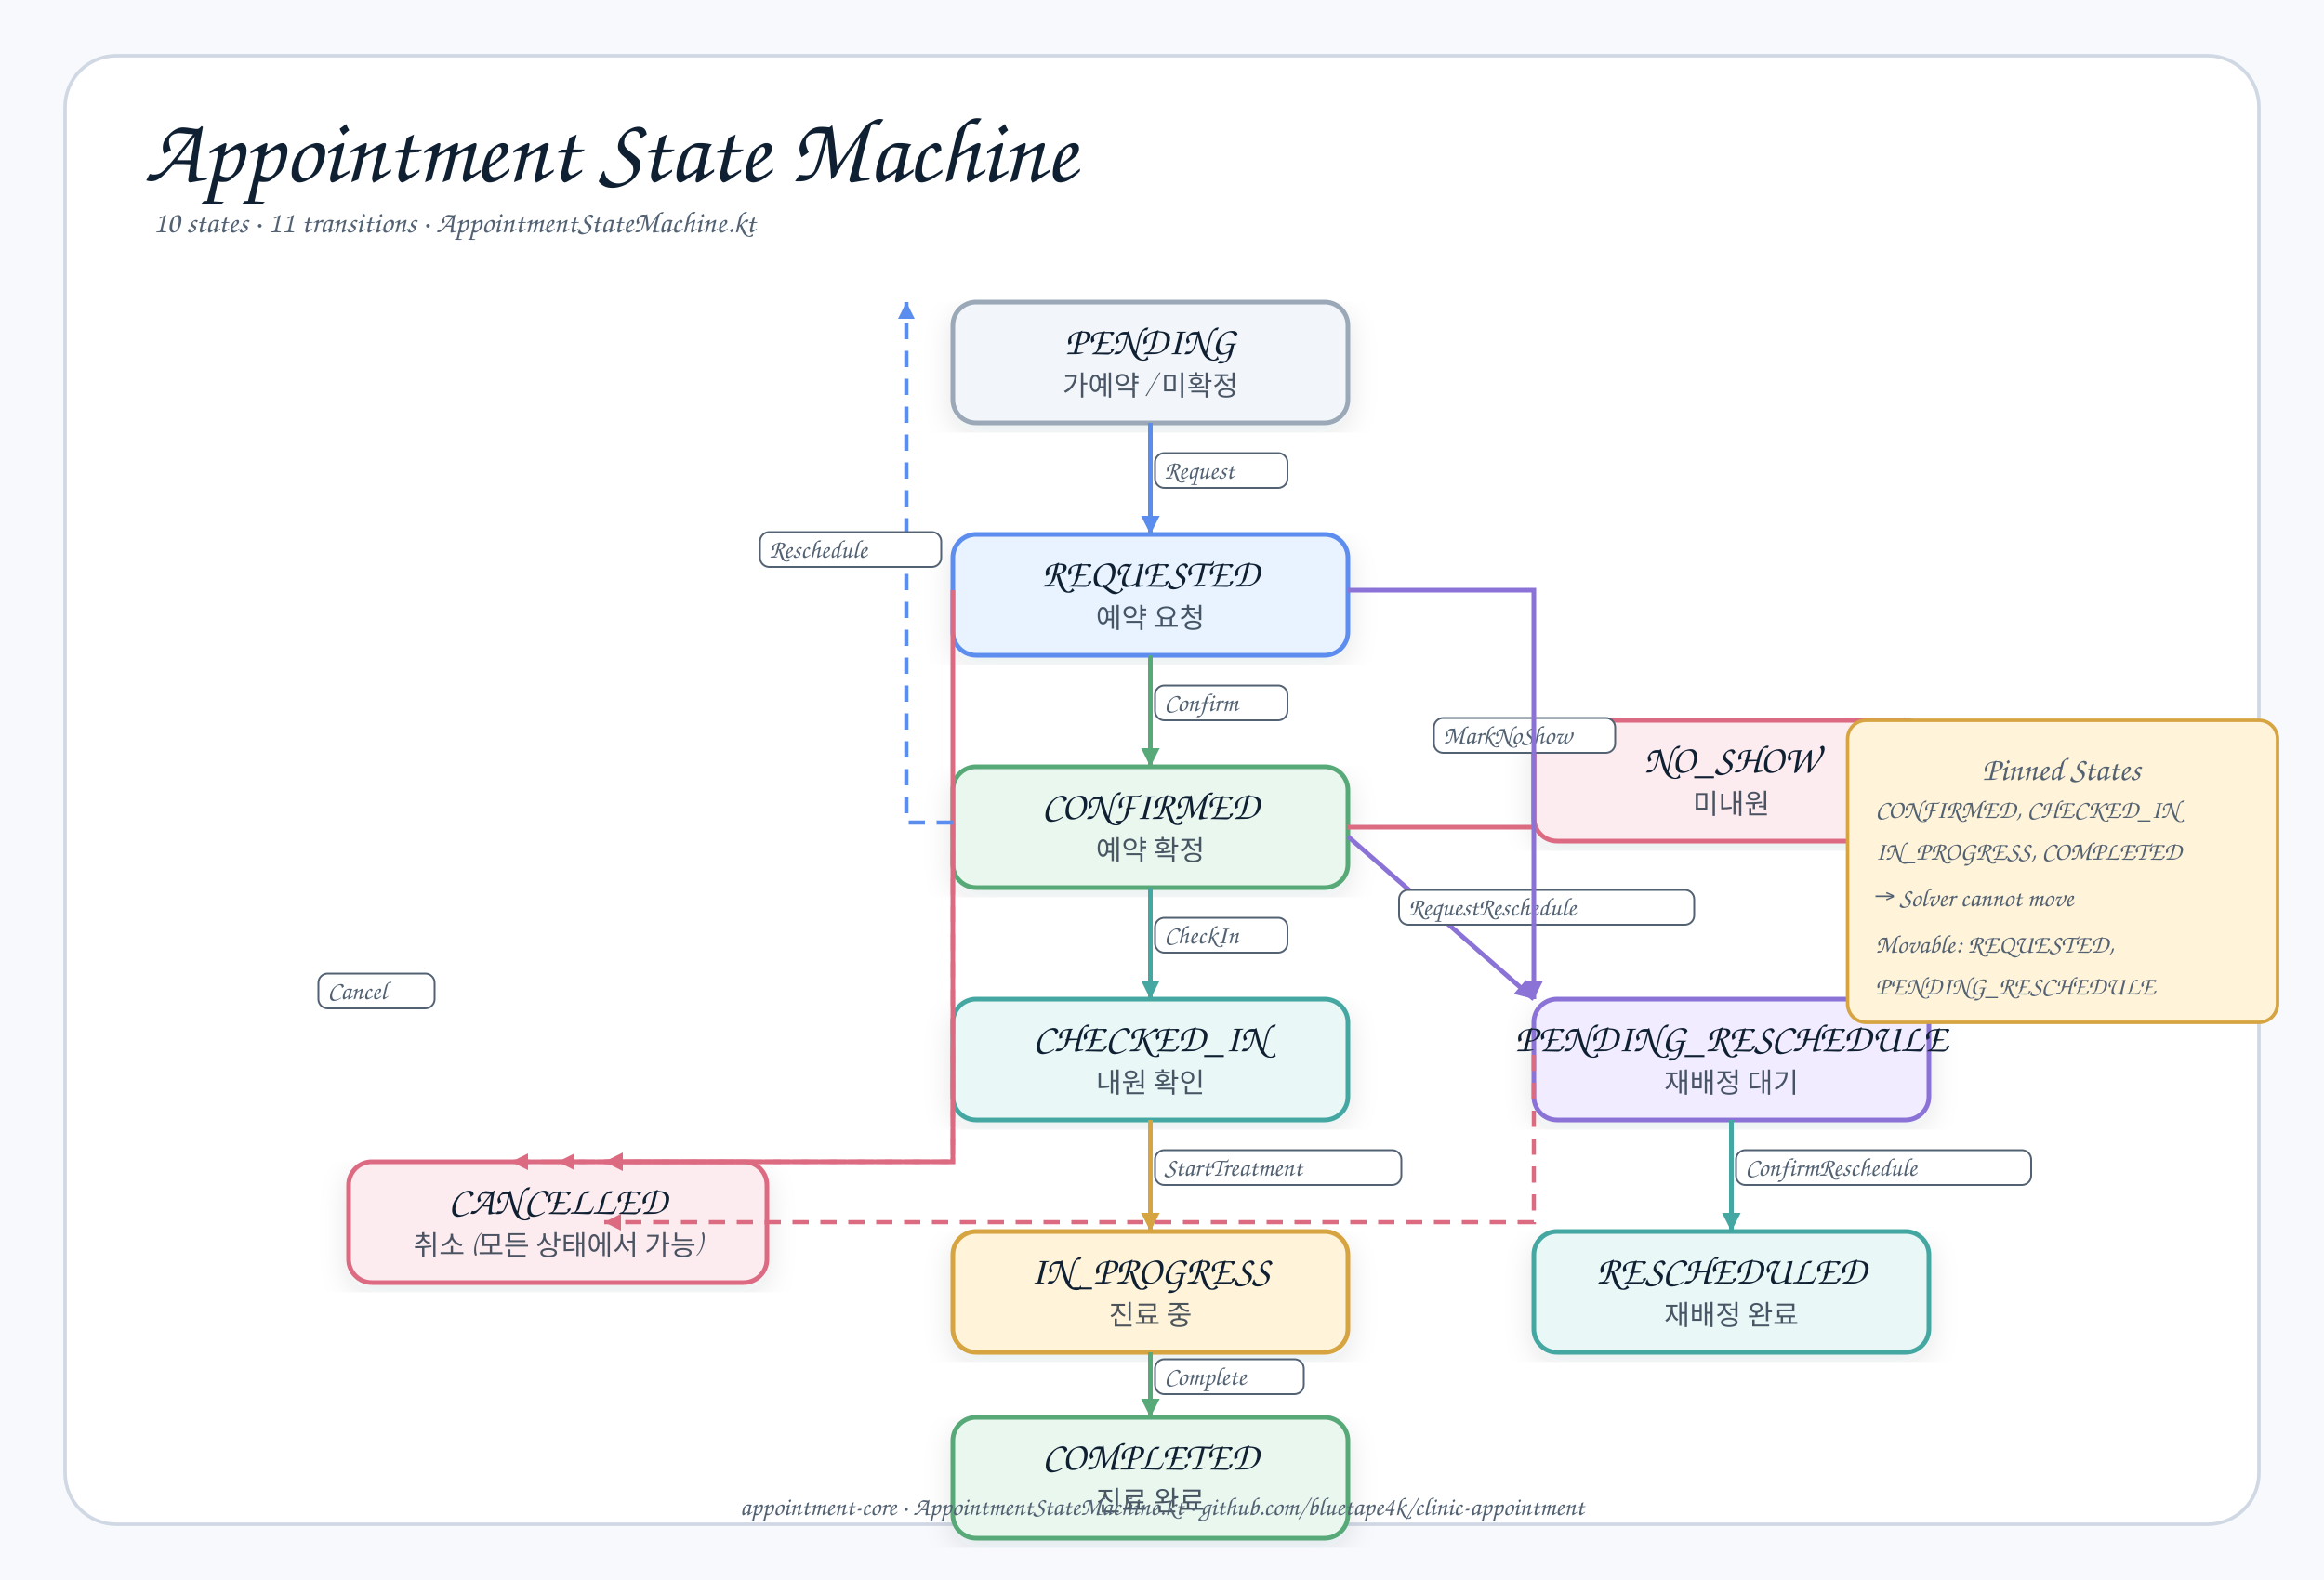
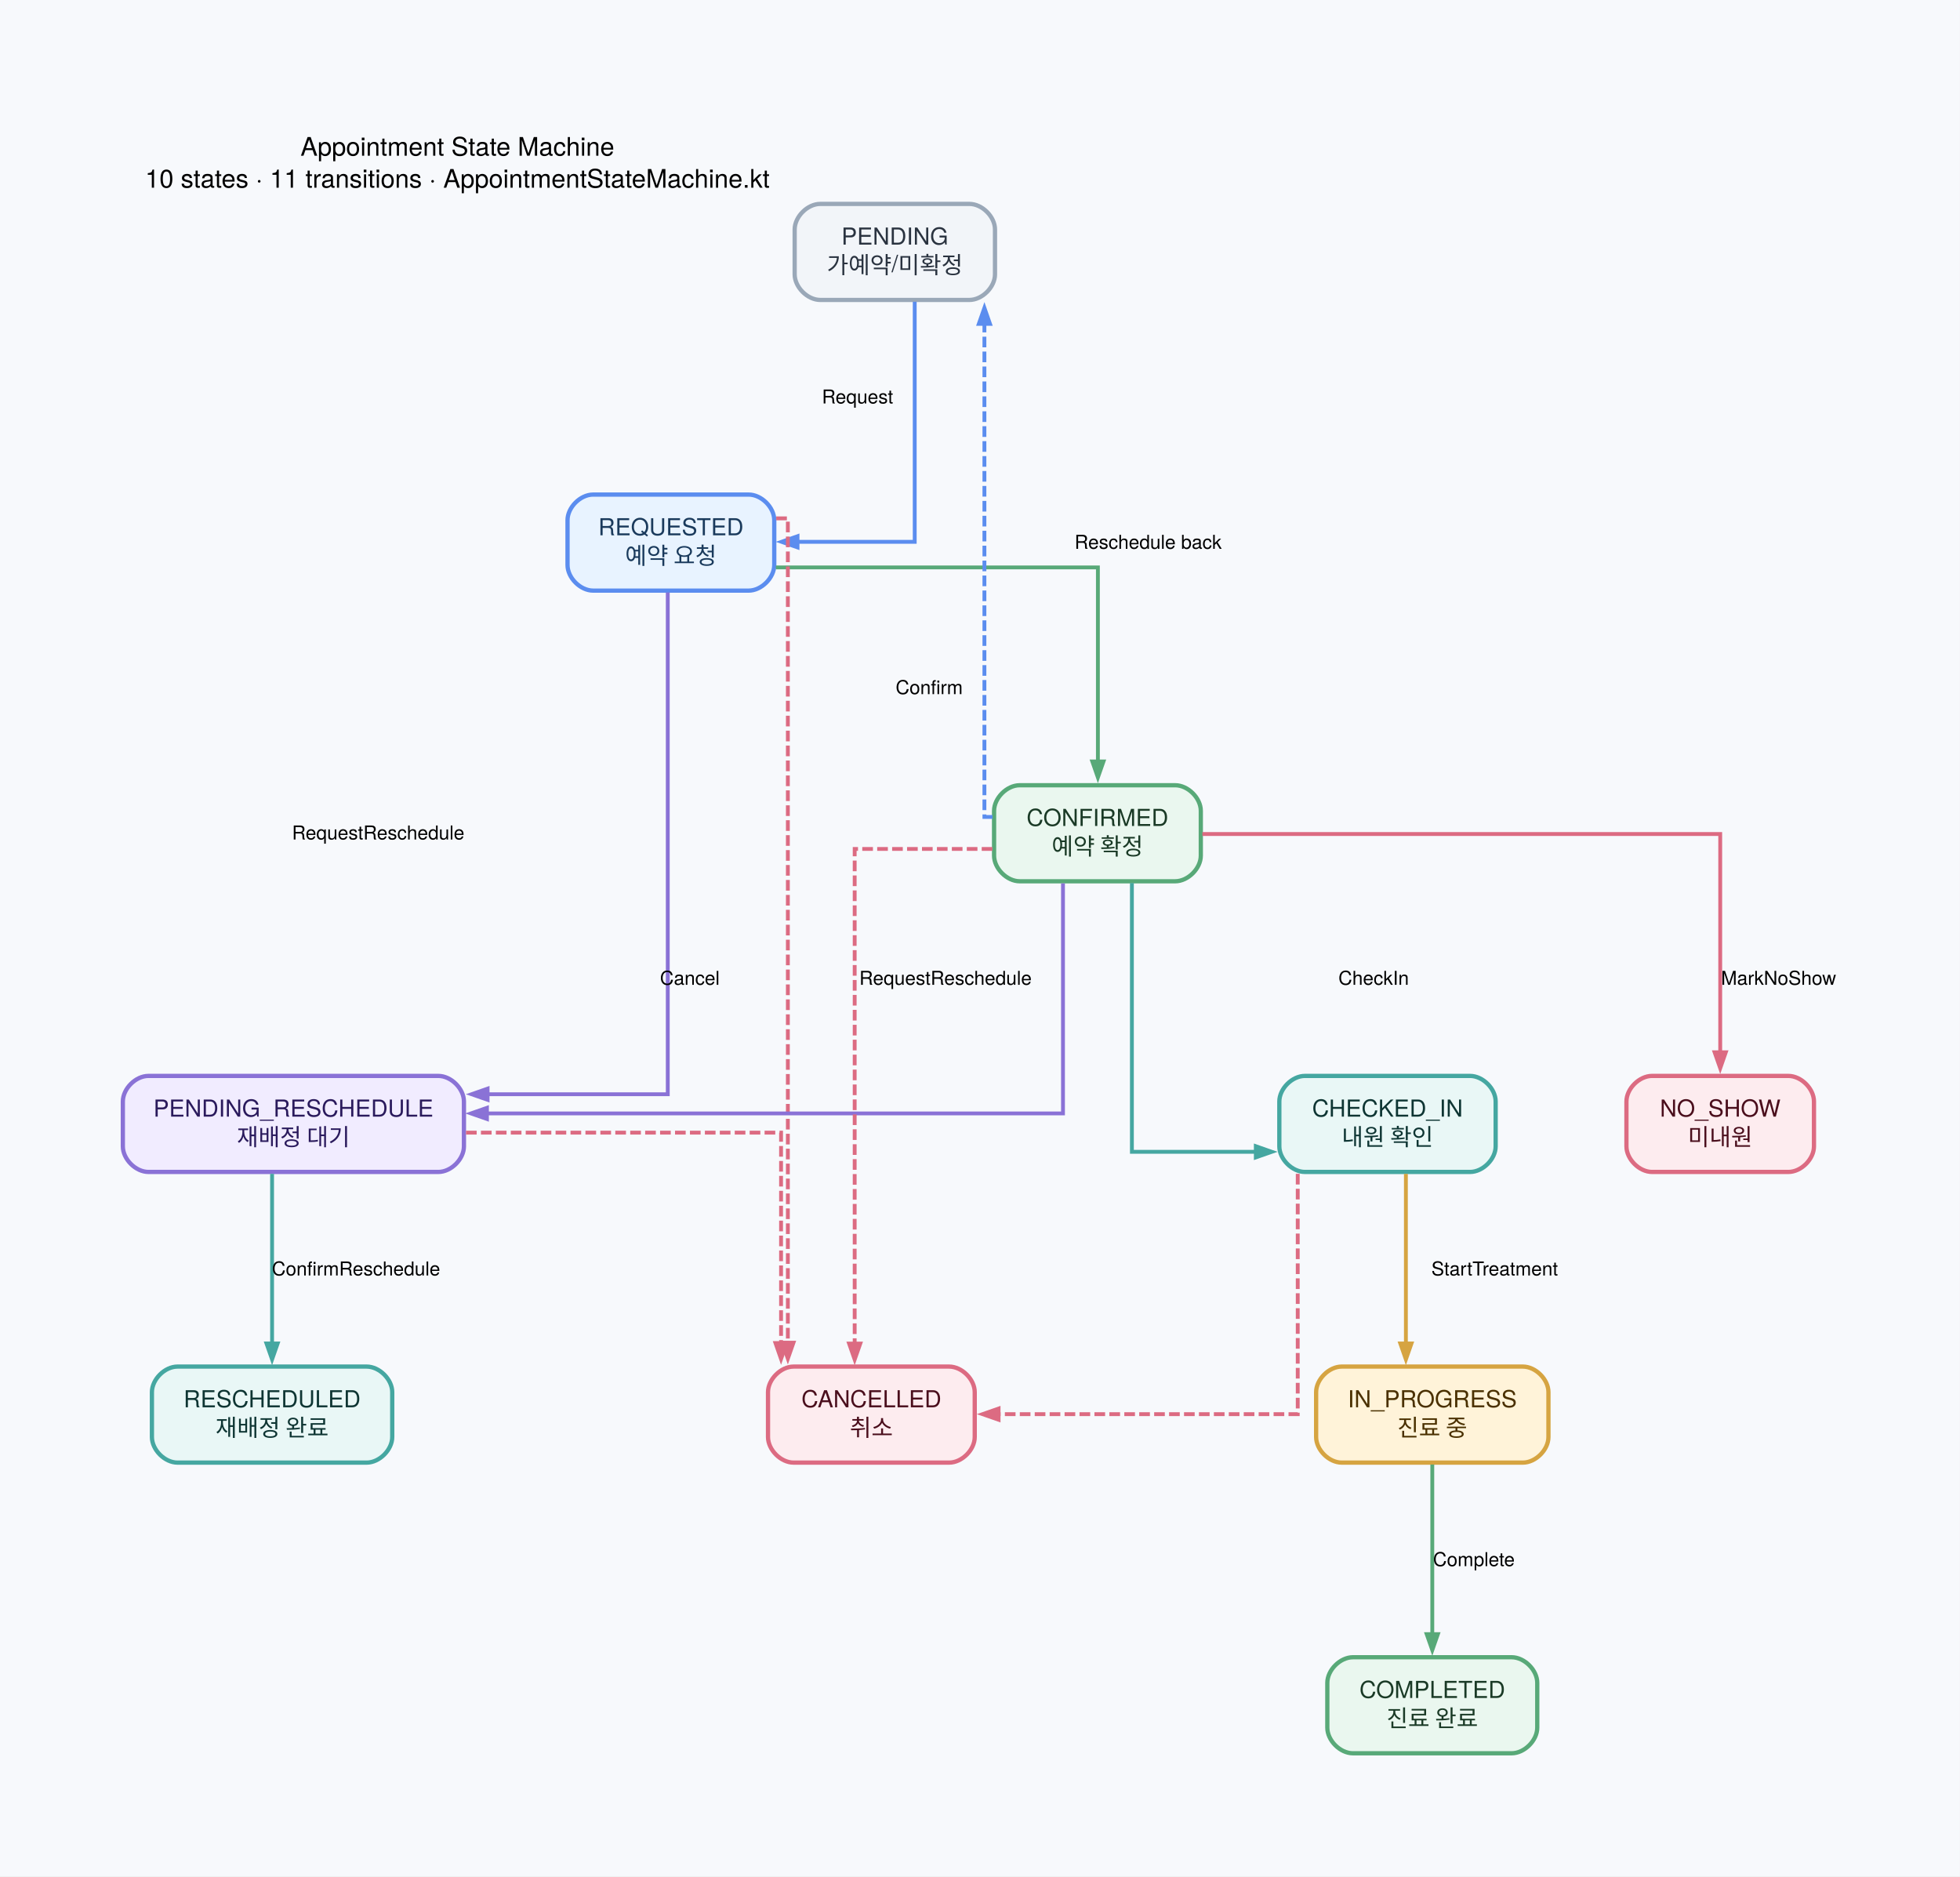
- <svg xmlns="http://www.w3.org/2000/svg" width="1000" height="680" viewBox="0 0 1000 680" role="img" aria-label="Appointment State Machine">
-   <defs>
-     <filter id="shadow" x="-8%" y="-8%" width="116%" height="116%">
-       <feDropShadow dx="0" dy="4" stdDeviation="6" flood-color="#1f2937" flood-opacity="0.10" />
-     </filter>
-     <marker id="arr" markerWidth="5" markerHeight="5" refX="4.5" refY="2.5" orient="auto" markerUnits="strokeWidth">
-       <path d="M 0.5 0.5 L 4.5 2.5 L 0.5 4.5 Z" fill="#758297" />
-     </marker>
-     <marker id="arr-blue" markerWidth="5" markerHeight="5" refX="4.5" refY="2.5" orient="auto" markerUnits="strokeWidth">
-       <path d="M 0.5 0.5 L 4.5 2.5 L 0.5 4.5 Z" fill="#5B8DEF" />
-     </marker>
-     <marker id="arr-green" markerWidth="5" markerHeight="5" refX="4.5" refY="2.5" orient="auto" markerUnits="strokeWidth">
-       <path d="M 0.5 0.5 L 4.5 2.5 L 0.5 4.5 Z" fill="#58A978" />
-     </marker>
-     <marker id="arr-amber" markerWidth="5" markerHeight="5" refX="4.5" refY="2.5" orient="auto" markerUnits="strokeWidth">
-       <path d="M 0.5 0.5 L 4.5 2.5 L 0.5 4.5 Z" fill="#D6A441" />
-     </marker>
-     <marker id="arr-pink" markerWidth="5" markerHeight="5" refX="4.5" refY="2.5" orient="auto" markerUnits="strokeWidth">
-       <path d="M 0.5 0.5 L 4.5 2.5 L 0.5 4.5 Z" fill="#DC6B82" />
-     </marker>
-     <marker id="arr-purple" markerWidth="5" markerHeight="5" refX="4.5" refY="2.5" orient="auto" markerUnits="strokeWidth">
-       <path d="M 0.5 0.5 L 4.5 2.5 L 0.5 4.5 Z" fill="#8A72D6" />
-     </marker>
-     <marker id="arr-teal" markerWidth="5" markerHeight="5" refX="4.5" refY="2.5" orient="auto" markerUnits="strokeWidth">
-       <path d="M 0.5 0.5 L 4.5 2.5 L 0.5 4.5 Z" fill="#45A7A1" />
-     </marker>
-     <marker id="inherit" markerWidth="14" markerHeight="12" refX="12" refY="6" orient="auto" markerUnits="strokeWidth">
-       <path d="M 0 1 L 12 6 L 0 11 Z" fill="#ffffff" stroke="#758297" stroke-width="1.5" />
-     </marker>
-     <style>
-     .canvas{fill:#F7F9FC}
-     .frame{fill:#FFFFFF;stroke:#D0D8E4;stroke-width:1.5}
-     .title{font-family:"Architects Daughter","Comic Sans MS",cursive;font-size:40px;fill:#102033}
-     .subtitle{font-family:"Comic Mono","Comic Sans MS",cursive;font-size:13px;fill:#536273}
-     .label{font-family:"Architects Daughter","Comic Sans MS",cursive;font-size:22px;fill:#102033}
-     .smallLabel{font-family:"Architects Daughter","Comic Sans MS",cursive;font-size:17px;fill:#102033}
-     .mono{font-family:"Comic Mono","Comic Sans MS",cursive;font-size:12px;fill:#102033}
-     .small{font-family:"Comic Mono","Comic Sans MS",cursive;font-size:11px;fill:#536273}
-     .layerTitle{font-family:"Architects Daughter","Comic Sans MS",cursive;font-size:14px;fill:#536273;font-style:italic}
-     .card{stroke-width:2;filter:url(#shadow)}
-     .line{stroke:#758297;stroke-width:2;fill:none;marker-end:url(#arr)}
-     .line-blue{stroke:#5B8DEF;stroke-width:2;fill:none;marker-end:url(#arr-blue)}
-     .line-green{stroke:#58A978;stroke-width:2;fill:none;marker-end:url(#arr-green)}
-     .line-amber{stroke:#D6A441;stroke-width:2;fill:none;marker-end:url(#arr-amber)}
-     .line-pink{stroke:#DC6B82;stroke-width:2;fill:none;marker-end:url(#arr-pink)}
-     .line-purple{stroke:#8A72D6;stroke-width:2;fill:none;marker-end:url(#arr-purple)}
-     .line-teal{stroke:#45A7A1;stroke-width:2;fill:none;marker-end:url(#arr-teal)}
-     .dashed{stroke:#758297;stroke-width:1.8;stroke-dasharray:7 5;fill:none;marker-end:url(#arr)}
-     .dashed-blue{stroke:#5B8DEF;stroke-width:1.8;stroke-dasharray:7 5;fill:none;marker-end:url(#arr-blue)}
-     .dashed-green{stroke:#58A978;stroke-width:1.8;stroke-dasharray:7 5;fill:none;marker-end:url(#arr-green)}
-     .dashed-amber{stroke:#D6A441;stroke-width:1.8;stroke-dasharray:7 5;fill:none;marker-end:url(#arr-amber)}
-     .dashed-pink{stroke:#DC6B82;stroke-width:1.8;stroke-dasharray:7 5;fill:none;marker-end:url(#arr-pink)}
-     .dashed-purple{stroke:#8A72D6;stroke-width:1.8;stroke-dasharray:7 5;fill:none;marker-end:url(#arr-purple)}
-     .dashed-teal{stroke:#45A7A1;stroke-width:1.8;stroke-dasharray:7 5;fill:none;marker-end:url(#arr-teal)}
-     .inheritLine{stroke:#758297;stroke-width:2;fill:none;marker-end:url(#inherit)}
-   </style>
-   </defs>
-   <rect class="canvas" width="1000" height="680" />
-   <rect class="frame" x="28" y="24" width="944" height="632" rx="22" />
-   <text class="title" x="62" y="78">Appointment State Machine</text>
-   <text class="subtitle" x="66" y="100">10 states · 11 transitions · AppointmentStateMachine.kt</text>
-   <rect x="410" y="130" width="170" height="52" rx="10" fill="#F2F5F9" stroke="#9AA8B8" class="card" />
-   <text class="smallLabel" x="495" y="148" text-anchor="middle" dominant-baseline="middle">PENDING</text>
-   <text class="mono" x="495" y="166" text-anchor="middle" dominant-baseline="middle" fill="#2A3340" opacity="0.75">가예약 / 미확정</text>
-   <rect x="410" y="230" width="170" height="52" rx="10" fill="#E8F3FF" stroke="#5B8DEF" class="card" />
-   <text class="smallLabel" x="495" y="248" text-anchor="middle" dominant-baseline="middle">REQUESTED</text>
-   <text class="mono" x="495" y="266" text-anchor="middle" dominant-baseline="middle" fill="#1A3A5C" opacity="0.75">예약 요청</text>
-   <rect x="410" y="330" width="170" height="52" rx="10" fill="#EAF7EF" stroke="#58A978" class="card" />
-   <text class="smallLabel" x="495" y="348" text-anchor="middle" dominant-baseline="middle">CONFIRMED</text>
-   <text class="mono" x="495" y="366" text-anchor="middle" dominant-baseline="middle" fill="#1A3A26" opacity="0.75">예약 확정</text>
-   <rect x="410" y="430" width="170" height="52" rx="10" fill="#E9F7F6" stroke="#45A7A1" class="card" />
-   <text class="smallLabel" x="495" y="448" text-anchor="middle" dominant-baseline="middle">CHECKED_IN</text>
-   <text class="mono" x="495" y="466" text-anchor="middle" dominant-baseline="middle" fill="#0E3533" opacity="0.75">내원 확인</text>
-   <rect x="410" y="530" width="170" height="52" rx="10" fill="#FFF3D9" stroke="#D6A441" class="card" />
-   <text class="smallLabel" x="495" y="548" text-anchor="middle" dominant-baseline="middle">IN_PROGRESS</text>
-   <text class="mono" x="495" y="566" text-anchor="middle" dominant-baseline="middle" fill="#4A3000" opacity="0.75">진료 중</text>
-   <rect x="410" y="610" width="170" height="52" rx="10" fill="#EAF7EF" stroke="#58A978" class="card" />
-   <text class="smallLabel" x="495" y="628" text-anchor="middle" dominant-baseline="middle">COMPLETED</text>
-   <text class="mono" x="495" y="646" text-anchor="middle" dominant-baseline="middle" fill="#1A3A26" opacity="0.75">진료 완료</text>
-   <rect x="660" y="310" width="170" height="52" rx="10" fill="#FDECEF" stroke="#DC6B82" class="card" />
-   <text class="smallLabel" x="745" y="328" text-anchor="middle" dominant-baseline="middle">NO_SHOW</text>
-   <text class="mono" x="745" y="346" text-anchor="middle" dominant-baseline="middle" fill="#4A0E1C" opacity="0.75">미내원</text>
-   <rect x="660" y="430" width="170" height="52" rx="10" fill="#F1ECFF" stroke="#8A72D6" class="card" />
-   <text class="smallLabel" x="745" y="448" text-anchor="middle" dominant-baseline="middle">PENDING_RESCHEDULE</text>
-   <text class="mono" x="745" y="466" text-anchor="middle" dominant-baseline="middle" fill="#2A1A5C" opacity="0.75">재배정 대기</text>
-   <rect x="660" y="530" width="170" height="52" rx="10" fill="#E9F7F6" stroke="#45A7A1" class="card" />
-   <text class="smallLabel" x="745" y="548" text-anchor="middle" dominant-baseline="middle">RESCHEDULED</text>
-   <text class="mono" x="745" y="566" text-anchor="middle" dominant-baseline="middle" fill="#0E3533" opacity="0.75">재배정 완료</text>
-   <rect x="150" y="500" width="180" height="52" rx="10" fill="#FDECEF" stroke="#DC6B82" class="card" />
-   <text class="smallLabel" x="240" y="518" text-anchor="middle" dominant-baseline="middle">CANCELLED</text>
-   <text class="mono" x="240" y="536" text-anchor="middle" dominant-baseline="middle" fill="#4A0E1C" opacity="0.75">취소 (모든 상태에서 가능)</text>
-   <path class="line-blue" d="M495 182 L495 230" />
-   <rect x="497" y="195" width="57" height="15" rx="4" fill="white" stroke="#536273" stroke-width="0.8" />
-   <text class="small" x="501" y="206" fill="#536273">Request</text>
-   <path class="line-green" d="M495 282 L495 330" />
-   <rect x="497" y="295" width="57" height="15" rx="4" fill="white" stroke="#536273" stroke-width="0.8" />
-   <text class="small" x="501" y="306" fill="#536273">Confirm</text>
-   <path class="line-teal" d="M495 382 L495 430" />
-   <rect x="497" y="395" width="57" height="15" rx="4" fill="white" stroke="#536273" stroke-width="0.8" />
-   <text class="small" x="501" y="406" fill="#536273">CheckIn</text>
-   <path class="line-amber" d="M495 482 L495 530" />
-   <rect x="497" y="495" width="106" height="15" rx="4" fill="white" stroke="#536273" stroke-width="0.8" />
-   <text class="small" x="501" y="506" fill="#536273">StartTreatment</text>
-   <path class="line-green" d="M495 582 L495 610" />
-   <rect x="497" y="585" width="64" height="15" rx="4" fill="white" stroke="#536273" stroke-width="0.8" />
-   <text class="small" x="501" y="596" fill="#536273">Complete</text>
-   <path class="line-pink" d="M580 356 L660 356 L660 310" />
-   <rect x="617" y="309" width="78" height="15" rx="4" fill="white" stroke="#536273" stroke-width="0.8" />
-   <text class="small" x="621" y="320" fill="#536273">MarkNoShow</text>
-   <path class="line-purple" d="M580 360 L660 430" />
-   <rect x="602" y="383" width="127" height="15" rx="4" fill="white" stroke="#536273" stroke-width="0.8" />
-   <text class="small" x="606" y="394" fill="#536273">RequestReschedule</text>
-   <path class="line-purple" d="M580 254 L660 254 L660 430" />
-   <path class="line-teal" d="M745 482 L745 530" />
-   <rect x="747" y="495" width="127" height="15" rx="4" fill="white" stroke="#536273" stroke-width="0.8" />
-   <text class="small" x="751" y="506" fill="#536273">ConfirmReschedule</text>
-   <path class="line-pink" d="M410 254 L410 500 L260 500" />
-   <path class="dashed-pink" d="M410 354 L410 500 L240 500" />
-   <path class="dashed-pink" d="M410 454 L410 500 L220 500" />
-   <path class="dashed-pink" d="M660 454 L660 526 L260 526" />
-   <rect x="137" y="419" width="50" height="15" rx="4" fill="white" stroke="#536273" stroke-width="0.8" />
-   <text class="small" x="141" y="430" fill="#536273">Cancel</text>
-   <path class="dashed-blue" d="M410 354 L390 354 L390 130" />
-   <rect x="327" y="229" width="78" height="15" rx="4" fill="white" stroke="#536273" stroke-width="0.8" />
-   <text class="small" x="331" y="240" fill="#536273">Reschedule</text>
-   <rect x="795" y="310" width="185" height="130" rx="8" fill="#FFF3D9" stroke="#D6A441" stroke-width="1.5" />
-   <text class="layerTitle" x="887" y="332" text-anchor="middle" dominant-baseline="middle">Pinned States</text>
-   <text class="small" x="807" y="352" fill="#4A3000">CONFIRMED, CHECKED_IN</text>
-   <text class="small" x="807" y="370" fill="#4A3000">IN_PROGRESS, COMPLETED</text>
-   <text class="small" x="807" y="390" fill="#D6A441">→ Solver cannot move</text>
-   <text class="small" x="807" y="410" fill="#45A7A1">Movable: REQUESTED,</text>
-   <text class="small" x="807" y="428" fill="#45A7A1">PENDING_RESCHEDULE</text>
-   <text class="small" x="500" y="652" text-anchor="middle">appointment-core · AppointmentStateMachine.kt · github.com/bluetape4k/clinic-appointment</text>
+ <svg xmlns="http://www.w3.org/2000/svg" width="919pt" height="880pt" viewBox="0.00 0.00 919.00 880.00">
+   <g id="graph0" class="graph" transform="scale(1 1) rotate(0) translate(57.6 822.03)">
+     <polygon fill="#f7f9fc" stroke="none" points="-57.6,57.6 -57.6,-822.03 861.32,-822.03 861.32,57.6 -57.6,57.6" />
+     <text xml:space="preserve" text-anchor="middle" x="156.88" y="-749.03" font-family="Helvetica Neue" font-size="12.00">Appointment State Machine</text>
+     <text xml:space="preserve" text-anchor="middle" x="156.88" y="-734.03" font-family="Helvetica Neue" font-size="12.00">10 states · 11 transitions · AppointmentStateMachine.kt</text>
+     <g id="node1" class="node">
+       <path fill="#f2f5f9" stroke="#9aa8b8" stroke-width="2" d="M396.93,-726.43C396.93,-726.43 327,-726.43 327,-726.43 321,-726.43 315,-720.43 315,-714.43 315,-714.43 315,-693.4 315,-693.4 315,-687.4 321,-681.4 327,-681.4 327,-681.4 396.93,-681.4 396.93,-681.4 402.93,-681.4 408.93,-687.4 408.93,-693.4 408.93,-693.4 408.93,-714.43 408.93,-714.43 408.93,-720.43 402.93,-726.43 396.93,-726.43" />
+       <text xml:space="preserve" text-anchor="middle" x="361.97" y="-707.34" font-family="Helvetica Neue" font-size="11.00" fill="#2a3340">PENDING</text>
+       <text xml:space="preserve" text-anchor="middle" x="361.97" y="-693.84" font-family="Helvetica Neue" font-size="11.00" fill="#2a3340">가예약/미확정</text>
+     </g>
+     <g id="node2" class="node">
+       <path fill="#e8f3ff" stroke="#5b8def" stroke-width="2" d="M293.43,-590.15C293.43,-590.15 220.5,-590.15 220.5,-590.15 214.5,-590.15 208.5,-584.15 208.5,-578.15 208.5,-578.15 208.5,-557.12 208.5,-557.12 208.5,-551.12 214.5,-545.12 220.5,-545.12 220.5,-545.12 293.43,-545.12 293.43,-545.12 299.43,-545.12 305.43,-551.12 305.43,-557.12 305.43,-557.12 305.43,-578.15 305.43,-578.15 305.43,-584.15 299.43,-590.15 293.43,-590.15" />
+       <text xml:space="preserve" text-anchor="middle" x="256.97" y="-571.06" font-family="Helvetica Neue" font-size="11.00" fill="#1a3a5c">REQUESTED</text>
+       <text xml:space="preserve" text-anchor="middle" x="256.97" y="-557.56" font-family="Helvetica Neue" font-size="11.00" fill="#1a3a5c">예약 요청</text>
+     </g>
+     <g id="edge1" class="edge">
+       <path fill="none" stroke="#5b8def" stroke-width="1.8" d="M371.29,-680.55C371.29,-641.69 371.29,-568 371.29,-568 371.29,-568 316.34,-568 316.34,-568" />
+       <polygon fill="#5b8def" stroke="#5b8def" stroke-width="1.8" points="316.34,-565.38 308.84,-568 316.34,-570.63 316.34,-565.38" />
+       <text xml:space="preserve" text-anchor="middle" x="344.47" y="-632.85" font-family="Helvetica Neue" font-size="9.00">Request</text>
+     </g>
+     <g id="node3" class="node">
+       <path fill="#eaf7ef" stroke="#58a978" stroke-width="2" d="M493.43,-453.87C493.43,-453.87 420.5,-453.87 420.5,-453.87 414.5,-453.87 408.5,-447.87 408.5,-441.87 408.5,-441.87 408.5,-420.84 408.5,-420.84 408.5,-414.84 414.5,-408.84 420.5,-408.84 420.5,-408.84 493.43,-408.84 493.43,-408.84 499.43,-408.84 505.43,-414.84 505.43,-420.84 505.43,-420.84 505.43,-441.87 505.43,-441.87 505.43,-447.87 499.43,-453.87 493.43,-453.87" />
+       <text xml:space="preserve" text-anchor="middle" x="456.97" y="-434.78" font-family="Helvetica Neue" font-size="11.00" fill="#1a3a26">CONFIRMED</text>
+       <text xml:space="preserve" text-anchor="middle" x="456.97" y="-421.28" font-family="Helvetica Neue" font-size="11.00" fill="#1a3a26">예약 확정</text>
+     </g>
+     <g id="edge2" class="edge">
+       <path fill="none" stroke="#58a978" stroke-width="1.8" d="M306.2,-556C365.48,-556 457.18,-556 457.18,-556 457.18,-556 457.18,-465.02 457.18,-465.02" />
+       <polygon fill="#58a978" stroke="#58a978" stroke-width="1.8" points="459.81,-465.02 457.18,-457.52 454.56,-465.02 459.81,-465.02" />
+       <text xml:space="preserve" text-anchor="middle" x="378.09" y="-496.57" font-family="Helvetica Neue" font-size="9.00">Confirm</text>
+     </g>
+     <g id="node8" class="node">
+       <path fill="#f1ecff" stroke="#8a72d6" stroke-width="2" d="M147.93,-317.59C147.93,-317.59 12,-317.59 12,-317.59 6,-317.59 0,-311.59 0,-305.59 0,-305.59 0,-284.56 0,-284.56 0,-278.56 6,-272.56 12,-272.56 12,-272.56 147.93,-272.56 147.93,-272.56 153.93,-272.56 159.93,-278.56 159.93,-284.56 159.93,-284.56 159.93,-305.59 159.93,-305.59 159.93,-311.59 153.93,-317.59 147.93,-317.59" />
+       <text xml:space="preserve" text-anchor="middle" x="79.97" y="-298.5" font-family="Helvetica Neue" font-size="11.00" fill="#2a1a5c">PENDING_RESCHEDULE</text>
+       <text xml:space="preserve" text-anchor="middle" x="79.97" y="-285" font-family="Helvetica Neue" font-size="11.00" fill="#2a1a5c">재배정 대기</text>
+     </g>
+     <g id="edge8" class="edge">
+       <path fill="none" stroke="#8a72d6" stroke-width="1.8" d="M255.5,-544.23C255.5,-480.56 255.5,-309 255.5,-309 255.5,-309 171.02,-309 171.02,-309" />
+       <polygon fill="#8a72d6" stroke="#8a72d6" stroke-width="1.8" points="171.02,-306.38 163.52,-309 171.02,-311.63 171.02,-306.38" />
+       <text xml:space="preserve" text-anchor="middle" x="119.72" y="-428.43" font-family="Helvetica Neue" font-size="9.00">RequestReschedule</text>
+     </g>
+     <g id="node10" class="node">
+       <path fill="#fdecef" stroke="#dc6b82" stroke-width="2" d="M387.43,-181.31C387.43,-181.31 314.5,-181.31 314.5,-181.31 308.5,-181.31 302.5,-175.31 302.5,-169.31 302.5,-169.31 302.5,-148.28 302.5,-148.28 302.5,-142.28 308.5,-136.28 314.5,-136.28 314.5,-136.28 387.43,-136.28 387.43,-136.28 393.43,-136.28 399.43,-142.28 399.43,-148.28 399.43,-148.28 399.43,-169.31 399.43,-169.31 399.43,-175.31 393.43,-181.31 387.43,-181.31" />
+       <text xml:space="preserve" text-anchor="middle" x="350.97" y="-162.22" font-family="Helvetica Neue" font-size="11.00" fill="#4a0e1c">CANCELLED</text>
+       <text xml:space="preserve" text-anchor="middle" x="350.97" y="-148.72" font-family="Helvetica Neue" font-size="11.00" fill="#4a0e1c">취소</text>
+     </g>
+     <g id="edge11" class="edge">
+       <path fill="none" stroke="#dc6b82" stroke-width="1.8" stroke-dasharray="5,2" d="M306.35,-579C309.72,-579 311.81,-579 311.81,-579 311.81,-579 311.81,-192.51 311.81,-192.51" />
+       <polygon fill="#dc6b82" stroke="#dc6b82" stroke-width="1.8" points="314.44,-192.51 311.81,-185.01 309.19,-192.51 314.44,-192.51" />
+       <text xml:space="preserve" text-anchor="middle" x="265.84" y="-360.29" font-family="Helvetica Neue" font-size="9.00">Cancel</text>
+     </g>
+     <g id="edge10" class="edge">
+       <path fill="none" stroke="#5b8def" stroke-width="1.8" stroke-dasharray="5,2" d="M407.78,-439C405.39,-439 403.97,-439 403.97,-439 403.97,-439 403.97,-670.18 403.97,-670.18" />
+       <polygon fill="#5b8def" stroke="#5b8def" stroke-width="1.8" points="401.34,-670.18 403.97,-677.68 406.59,-670.18 401.34,-670.18" />
+       <text xml:space="preserve" text-anchor="middle" x="480.72" y="-564.71" font-family="Helvetica Neue" font-size="9.00">Reschedule back</text>
+     </g>
+     <g id="node4" class="node">
+       <path fill="#e9f7f6" stroke="#45a7a1" stroke-width="2" d="M631.68,-317.59C631.68,-317.59 554.25,-317.59 554.25,-317.59 548.25,-317.59 542.25,-311.59 542.25,-305.59 542.25,-305.59 542.25,-284.56 542.25,-284.56 542.25,-278.56 548.25,-272.56 554.25,-272.56 554.25,-272.56 631.68,-272.56 631.68,-272.56 637.68,-272.56 643.68,-278.56 643.68,-284.56 643.68,-284.56 643.68,-305.59 643.68,-305.59 643.68,-311.59 637.68,-317.59 631.68,-317.59" />
+       <text xml:space="preserve" text-anchor="middle" x="592.97" y="-298.5" font-family="Helvetica Neue" font-size="11.00" fill="#0e3533">CHECKED_IN</text>
+       <text xml:space="preserve" text-anchor="middle" x="592.97" y="-285" font-family="Helvetica Neue" font-size="11.00" fill="#0e3533">내원 확인</text>
+     </g>
+     <g id="edge3" class="edge">
+       <path fill="none" stroke="#45a7a1" stroke-width="1.8" d="M473.12,-408.02C473.12,-366.01 473.12,-282 473.12,-282 473.12,-282 531.22,-282 531.22,-282" />
+       <polygon fill="#45a7a1" stroke="#45a7a1" stroke-width="1.8" points="531.22,-284.63 538.72,-282 531.22,-279.38 531.22,-284.63" />
+       <text xml:space="preserve" text-anchor="middle" x="586.47" y="-360.29" font-family="Helvetica Neue" font-size="9.00">CheckIn</text>
+     </g>
+     <g id="node7" class="node">
+       <path fill="#fdecef" stroke="#dc6b82" stroke-width="2" d="M780.93,-317.59C780.93,-317.59 717,-317.59 717,-317.59 711,-317.59 705,-311.59 705,-305.59 705,-305.59 705,-284.56 705,-284.56 705,-278.56 711,-272.56 717,-272.56 717,-272.56 780.93,-272.56 780.93,-272.56 786.93,-272.56 792.93,-278.56 792.93,-284.56 792.93,-284.56 792.93,-305.59 792.93,-305.59 792.93,-311.59 786.93,-317.59 780.93,-317.59" />
+       <text xml:space="preserve" text-anchor="middle" x="748.97" y="-298.5" font-family="Helvetica Neue" font-size="11.00" fill="#4a0e1c">NO_SHOW</text>
+       <text xml:space="preserve" text-anchor="middle" x="748.97" y="-285" font-family="Helvetica Neue" font-size="11.00" fill="#4a0e1c">미내원</text>
+     </g>
+     <g id="edge6" class="edge">
+       <path fill="none" stroke="#dc6b82" stroke-width="1.8" d="M506.17,-431C589.39,-431 748.97,-431 748.97,-431 748.97,-431 748.97,-328.67 748.97,-328.67" />
+       <polygon fill="#dc6b82" stroke="#dc6b82" stroke-width="1.8" points="751.59,-328.67 748.97,-321.17 746.34,-328.67 751.59,-328.67" />
+       <text xml:space="preserve" text-anchor="middle" x="776.34" y="-360.29" font-family="Helvetica Neue" font-size="9.00">MarkNoShow</text>
+     </g>
+     <g id="edge7" class="edge">
+       <path fill="none" stroke="#8a72d6" stroke-width="1.8" d="M440.81,-407.87C440.81,-370.09 440.81,-300 440.81,-300 440.81,-300 170.72,-300 170.72,-300" />
+       <polygon fill="#8a72d6" stroke="#8a72d6" stroke-width="1.8" points="170.72,-297.38 163.22,-300 170.72,-302.63 170.72,-297.38" />
+       <text xml:space="preserve" text-anchor="middle" x="385.72" y="-360.29" font-family="Helvetica Neue" font-size="9.00">RequestReschedule</text>
+     </g>
+     <g id="edge12" class="edge">
+       <path fill="none" stroke="#dc6b82" stroke-width="1.8" stroke-dasharray="5,2" d="M407.7,-424C376.94,-424 343.14,-424 343.14,-424 343.14,-424 343.14,-192.09 343.14,-192.09" />
+       <polygon fill="#dc6b82" stroke="#dc6b82" stroke-width="1.8" points="345.77,-192.09 343.14,-184.59 340.52,-192.09 345.77,-192.09" />
+     </g>
+     <g id="node5" class="node">
+       <path fill="#fff3d9" stroke="#d6a441" stroke-width="2" d="M656.43,-181.31C656.43,-181.31 571.5,-181.31 571.5,-181.31 565.5,-181.31 559.5,-175.31 559.5,-169.31 559.5,-169.31 559.5,-148.28 559.5,-148.28 559.5,-142.28 565.5,-136.28 571.5,-136.28 571.5,-136.28 656.43,-136.28 656.43,-136.28 662.43,-136.28 668.43,-142.28 668.43,-148.28 668.43,-148.28 668.43,-169.31 668.43,-169.31 668.43,-175.31 662.43,-181.31 656.43,-181.31" />
+       <text xml:space="preserve" text-anchor="middle" x="613.97" y="-162.22" font-family="Helvetica Neue" font-size="11.00" fill="#4a3000">IN_PROGRESS</text>
+       <text xml:space="preserve" text-anchor="middle" x="613.97" y="-148.72" font-family="Helvetica Neue" font-size="11.00" fill="#4a3000">진료 중</text>
+     </g>
+     <g id="edge4" class="edge">
+       <path fill="none" stroke="#d6a441" stroke-width="1.8" d="M601.59,-271.65C601.59,-271.65 601.59,-192.14 601.59,-192.14" />
+       <polygon fill="#d6a441" stroke="#d6a441" stroke-width="1.8" points="604.22,-192.14 601.59,-184.64 598.97,-192.14 604.22,-192.14" />
+       <text xml:space="preserve" text-anchor="middle" x="643.22" y="-224.01" font-family="Helvetica Neue" font-size="9.00">StartTreatment</text>
+     </g>
+     <g id="edge13" class="edge">
+       <path fill="none" stroke="#dc6b82" stroke-width="1.8" stroke-dasharray="5,2" d="M550.88,-271.68C550.88,-232.78 550.88,-159 550.88,-159 550.88,-159 410.61,-159 410.61,-159" />
+       <polygon fill="#dc6b82" stroke="#dc6b82" stroke-width="1.8" points="410.61,-156.38 403.11,-159 410.61,-161.63 410.61,-156.38" />
+     </g>
+     <g id="node6" class="node">
+       <path fill="#eaf7ef" stroke="#58a978" stroke-width="2" d="M651.18,-45.03C651.18,-45.03 576.75,-45.03 576.75,-45.03 570.75,-45.03 564.75,-39.03 564.75,-33.03 564.75,-33.03 564.75,-12 564.75,-12 564.75,-6 570.75,0 576.75,0 576.75,0 651.18,0 651.18,0 657.18,0 663.18,-6 663.18,-12 663.18,-12 663.18,-33.03 663.18,-33.03 663.18,-39.03 657.18,-45.03 651.18,-45.03" />
+       <text xml:space="preserve" text-anchor="middle" x="613.97" y="-25.94" font-family="Helvetica Neue" font-size="11.00" fill="#1a3a26">COMPLETED</text>
+       <text xml:space="preserve" text-anchor="middle" x="613.97" y="-12.44" font-family="Helvetica Neue" font-size="11.00" fill="#1a3a26">진료 완료</text>
+     </g>
+     <g id="edge5" class="edge">
+       <path fill="none" stroke="#58a978" stroke-width="1.8" d="M613.97,-135.37C613.97,-135.37 613.97,-55.86 613.97,-55.86" />
+       <polygon fill="#58a978" stroke="#58a978" stroke-width="1.8" points="616.59,-55.86 613.97,-48.36 611.34,-55.86 616.59,-55.86" />
+       <text xml:space="preserve" text-anchor="middle" x="633.47" y="-87.73" font-family="Helvetica Neue" font-size="9.00">Complete</text>
+     </g>
+     <g id="node9" class="node">
+       <path fill="#e9f7f6" stroke="#45a7a1" stroke-width="2" d="M114.31,-181.31C114.31,-181.31 25.63,-181.31 25.63,-181.31 19.63,-181.31 13.63,-175.31 13.63,-169.31 13.63,-169.31 13.63,-148.28 13.63,-148.28 13.63,-142.28 19.63,-136.28 25.63,-136.28 25.63,-136.28 114.31,-136.28 114.31,-136.28 120.31,-136.28 126.31,-142.28 126.31,-148.28 126.31,-148.28 126.31,-169.31 126.31,-169.31 126.31,-175.31 120.31,-181.31 114.31,-181.31" />
+       <text xml:space="preserve" text-anchor="middle" x="69.97" y="-162.22" font-family="Helvetica Neue" font-size="11.00" fill="#0e3533">RESCHEDULED</text>
+       <text xml:space="preserve" text-anchor="middle" x="69.97" y="-148.72" font-family="Helvetica Neue" font-size="11.00" fill="#0e3533">재배정 완료</text>
+     </g>
+     <g id="edge9" class="edge">
+       <path fill="none" stroke="#45a7a1" stroke-width="1.8" d="M69.97,-271.65C69.97,-271.65 69.97,-192.14 69.97,-192.14" />
+       <polygon fill="#45a7a1" stroke="#45a7a1" stroke-width="1.8" points="72.59,-192.14 69.97,-184.64 67.34,-192.14 72.59,-192.14" />
+       <text xml:space="preserve" text-anchor="middle" x="109.34" y="-224.01" font-family="Helvetica Neue" font-size="9.00">ConfirmReschedule</text>
+     </g>
+     <g id="edge14" class="edge">
+       <path fill="none" stroke="#dc6b82" stroke-width="1.8" stroke-dasharray="5,2" d="M160.9,-291C226.68,-291 308.62,-291 308.62,-291 308.62,-291 308.62,-192.35 308.62,-192.35" />
+       <polygon fill="#dc6b82" stroke="#dc6b82" stroke-width="1.8" points="311.25,-192.35 308.62,-184.85 306,-192.35 311.25,-192.35" />
+     </g>
+   </g>
</svg>
